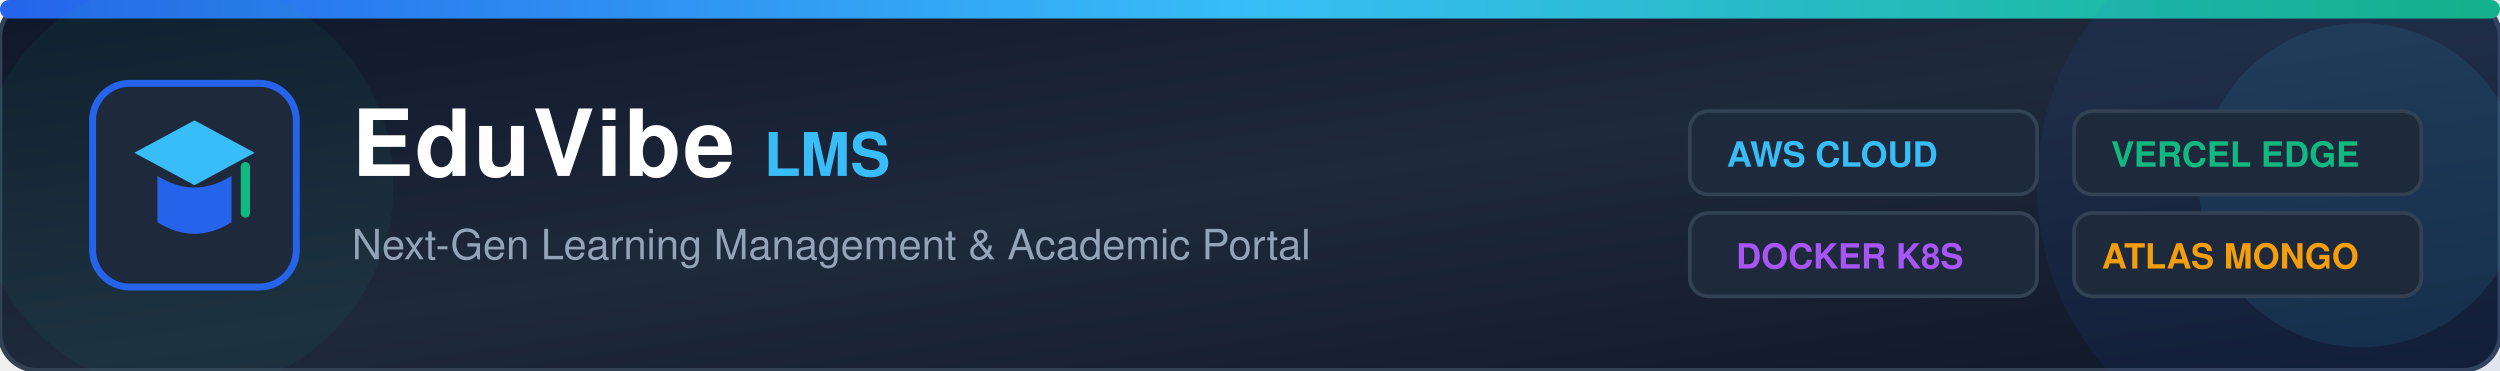
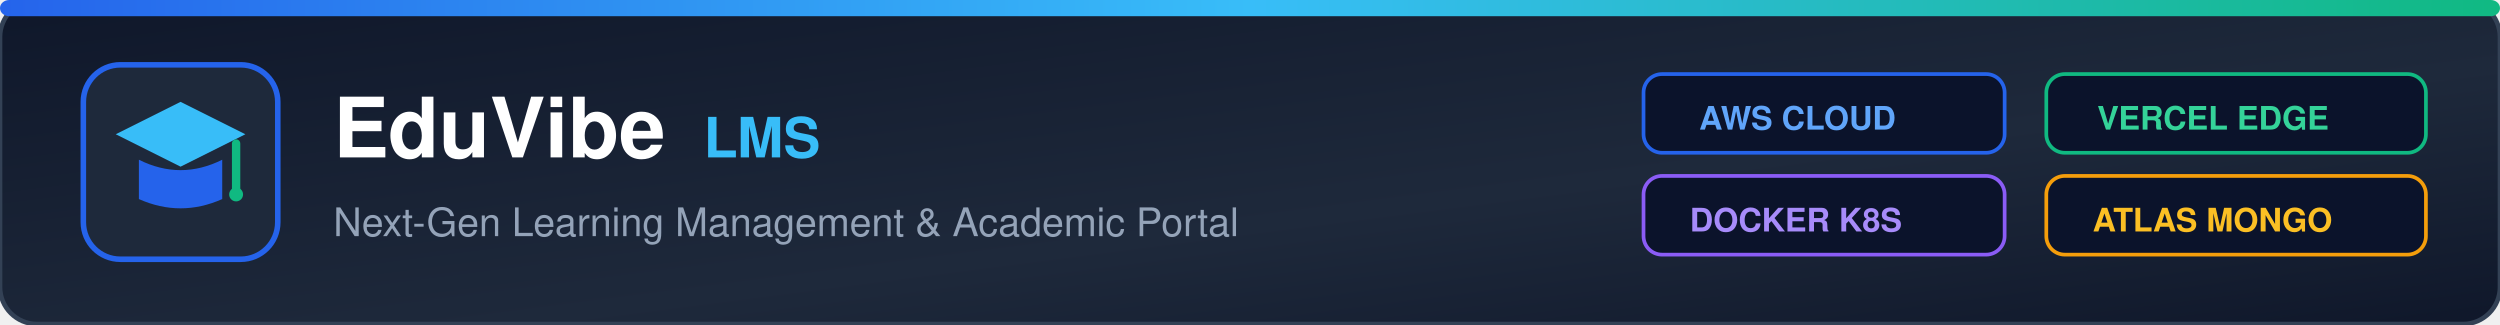
- <svg xmlns="http://www.w3.org/2000/svg" viewBox="0 0 540 80" width="540" height="80">
+ <svg xmlns="http://www.w3.org/2000/svg" viewBox="0 0 540 70" width="540" height="70">
  <defs>
    <linearGradient id="bgGrad" x1="0%" y1="0%" x2="100%" y2="100%">
      <stop offset="0%" stop-color="#0F172A" />
-       <stop offset="50%" stop-color="#1E293B" />
+       <stop offset="60%" stop-color="#1E293B" />
      <stop offset="100%" stop-color="#0F172A" />
    </linearGradient>
    <linearGradient id="accentGrad" x1="0%" y1="0%" x2="100%" y2="0%">
      <stop offset="0%" stop-color="#2563EB" />
      <stop offset="50%" stop-color="#38BDF8" />
      <stop offset="100%" stop-color="#10B981" />
    </linearGradient>
  </defs>
-   <rect x="0" y="0" width="540" height="80" rx="8" fill="url(#bgGrad)" stroke="#334155" stroke-width="1" />
-   <rect x="0" y="0" width="540" height="4" rx="2" fill="url(#accentGrad)" />
-   <circle cx="500" cy="40" r="60" fill="#2563EB" opacity="0.08" />
-   <circle cx="510" cy="40" r="35" fill="#38BDF8" opacity="0.10" />
-   <circle cx="40" cy="40" r="45" fill="#10B981" opacity="0.06" />
-   <rect x="20" y="18" width="44" height="44" rx="8" fill="#1E293B" stroke="#2563EB" stroke-width="1.5" />
-   <path d="M42 26 L55 33 L42 40 L29 33 Z" fill="#38BDF8" />
-   <path d="M34 38 L34 48 Q42 53 50 48 L50 38 Q42 43 34 38 Z" fill="#2563EB" />
-   <path d="M53 36 L53 46" stroke="#10B981" stroke-width="2" stroke-linecap="round" />
-   <text x="76" y="38" font-family="Helvetica, Arial, sans-serif" font-size="20" font-weight="bold" fill="#FFFFFF" letter-spacing="0.5">EduVibe</text>
-   <text x="165" y="38" font-family="Helvetica, Arial, sans-serif" font-size="13" font-weight="600" fill="#38BDF8">LMS</text>
-   <text x="76" y="56" font-family="Helvetica, Arial, sans-serif" font-size="9" font-weight="normal" fill="#94A3B8">Next-Gen Learning Management &amp; Academic Portal</text>
-   <rect x="365" y="24" width="75" height="18" rx="4" fill="#1E293B" stroke="#334155" stroke-width="0.8" />
-   <text x="373" y="36" font-family="Helvetica, Arial, sans-serif" font-size="7.5" font-weight="bold" fill="#38BDF8">AWS CLOUD</text>
-   <rect x="448" y="24" width="75" height="18" rx="4" fill="#1E293B" stroke="#334155" stroke-width="0.8" />
-   <text x="456" y="36" font-family="Helvetica, Arial, sans-serif" font-size="7.5" font-weight="bold" fill="#10B981">VERCEL EDGE</text>
-   <rect x="365" y="46" width="75" height="18" rx="4" fill="#1E293B" stroke="#334155" stroke-width="0.8" />
-   <text x="375" y="58" font-family="Helvetica, Arial, sans-serif" font-size="7.5" font-weight="bold" fill="#A855F7">DOCKER K8S</text>
-   <rect x="448" y="46" width="75" height="18" rx="4" fill="#1E293B" stroke="#334155" stroke-width="0.8" />
-   <text x="454" y="58" font-family="Helvetica, Arial, sans-serif" font-size="7.5" font-weight="bold" fill="#F59E0B">ATLAS MONGO</text>
+   <rect x="0" y="0" width="540" height="70" rx="8" fill="url(#bgGrad)" stroke="#334155" stroke-width="1" />
+   <rect x="0" y="0" width="540" height="3.5" rx="2" fill="url(#accentGrad)" />
+   <rect x="18" y="14" width="42" height="42" rx="8" fill="#1E293B" stroke="#2563EB" stroke-width="1.2" />
+   <polygon points="39,22 53,29 39,36 25,29" fill="#38BDF8" />
+   <path d="M30 34.5 L30 43 Q39 47 48 43 L48 34.5 Q39 39 30 34.5 Z" fill="#2563EB" />
+   <line x1="51" y1="31" x2="51" y2="42" stroke="#10B981" stroke-width="1.8" stroke-linecap="round" />
+   <circle cx="51" cy="42" r="1.5" fill="#10B981" />
+   <text x="72" y="34" font-family="Helvetica, Arial, sans-serif" font-size="18" font-weight="bold" fill="#FFFFFF">EduVibe</text>
+   <text x="152" y="34" font-family="Helvetica, Arial, sans-serif" font-size="12" font-weight="bold" fill="#38BDF8">LMS</text>
+   <text x="72" y="51" font-family="Helvetica, Arial, sans-serif" font-size="8.5" font-weight="normal" fill="#94A3B8">Next-Gen Learning Management &amp; Academic Portal</text>
+   <rect x="355" y="16" width="78" height="17" rx="4" fill="#0B132B" stroke="#2563EB" stroke-width="0.8" />
+   <text x="367" y="28" font-family="Helvetica, Arial, sans-serif" font-size="7" font-weight="bold" fill="#60A5FA">AWS CLOUD</text>
+   <rect x="442" y="16" width="82" height="17" rx="4" fill="#0B132B" stroke="#10B981" stroke-width="0.8" />
+   <text x="453" y="28" font-family="Helvetica, Arial, sans-serif" font-size="7" font-weight="bold" fill="#34D399">VERCEL EDGE</text>
+   <rect x="355" y="38" width="78" height="17" rx="4" fill="#0B132B" stroke="#8B5CF6" stroke-width="0.8" />
+   <text x="365" y="50" font-family="Helvetica, Arial, sans-serif" font-size="7" font-weight="bold" fill="#A78BFA">DOCKER K8S</text>
+   <rect x="442" y="38" width="82" height="17" rx="4" fill="#0B132B" stroke="#F59E0B" stroke-width="0.8" />
+   <text x="452" y="50" font-family="Helvetica, Arial, sans-serif" font-size="7" font-weight="bold" fill="#FBBF24">ATLAS MONGO</text>
</svg>
